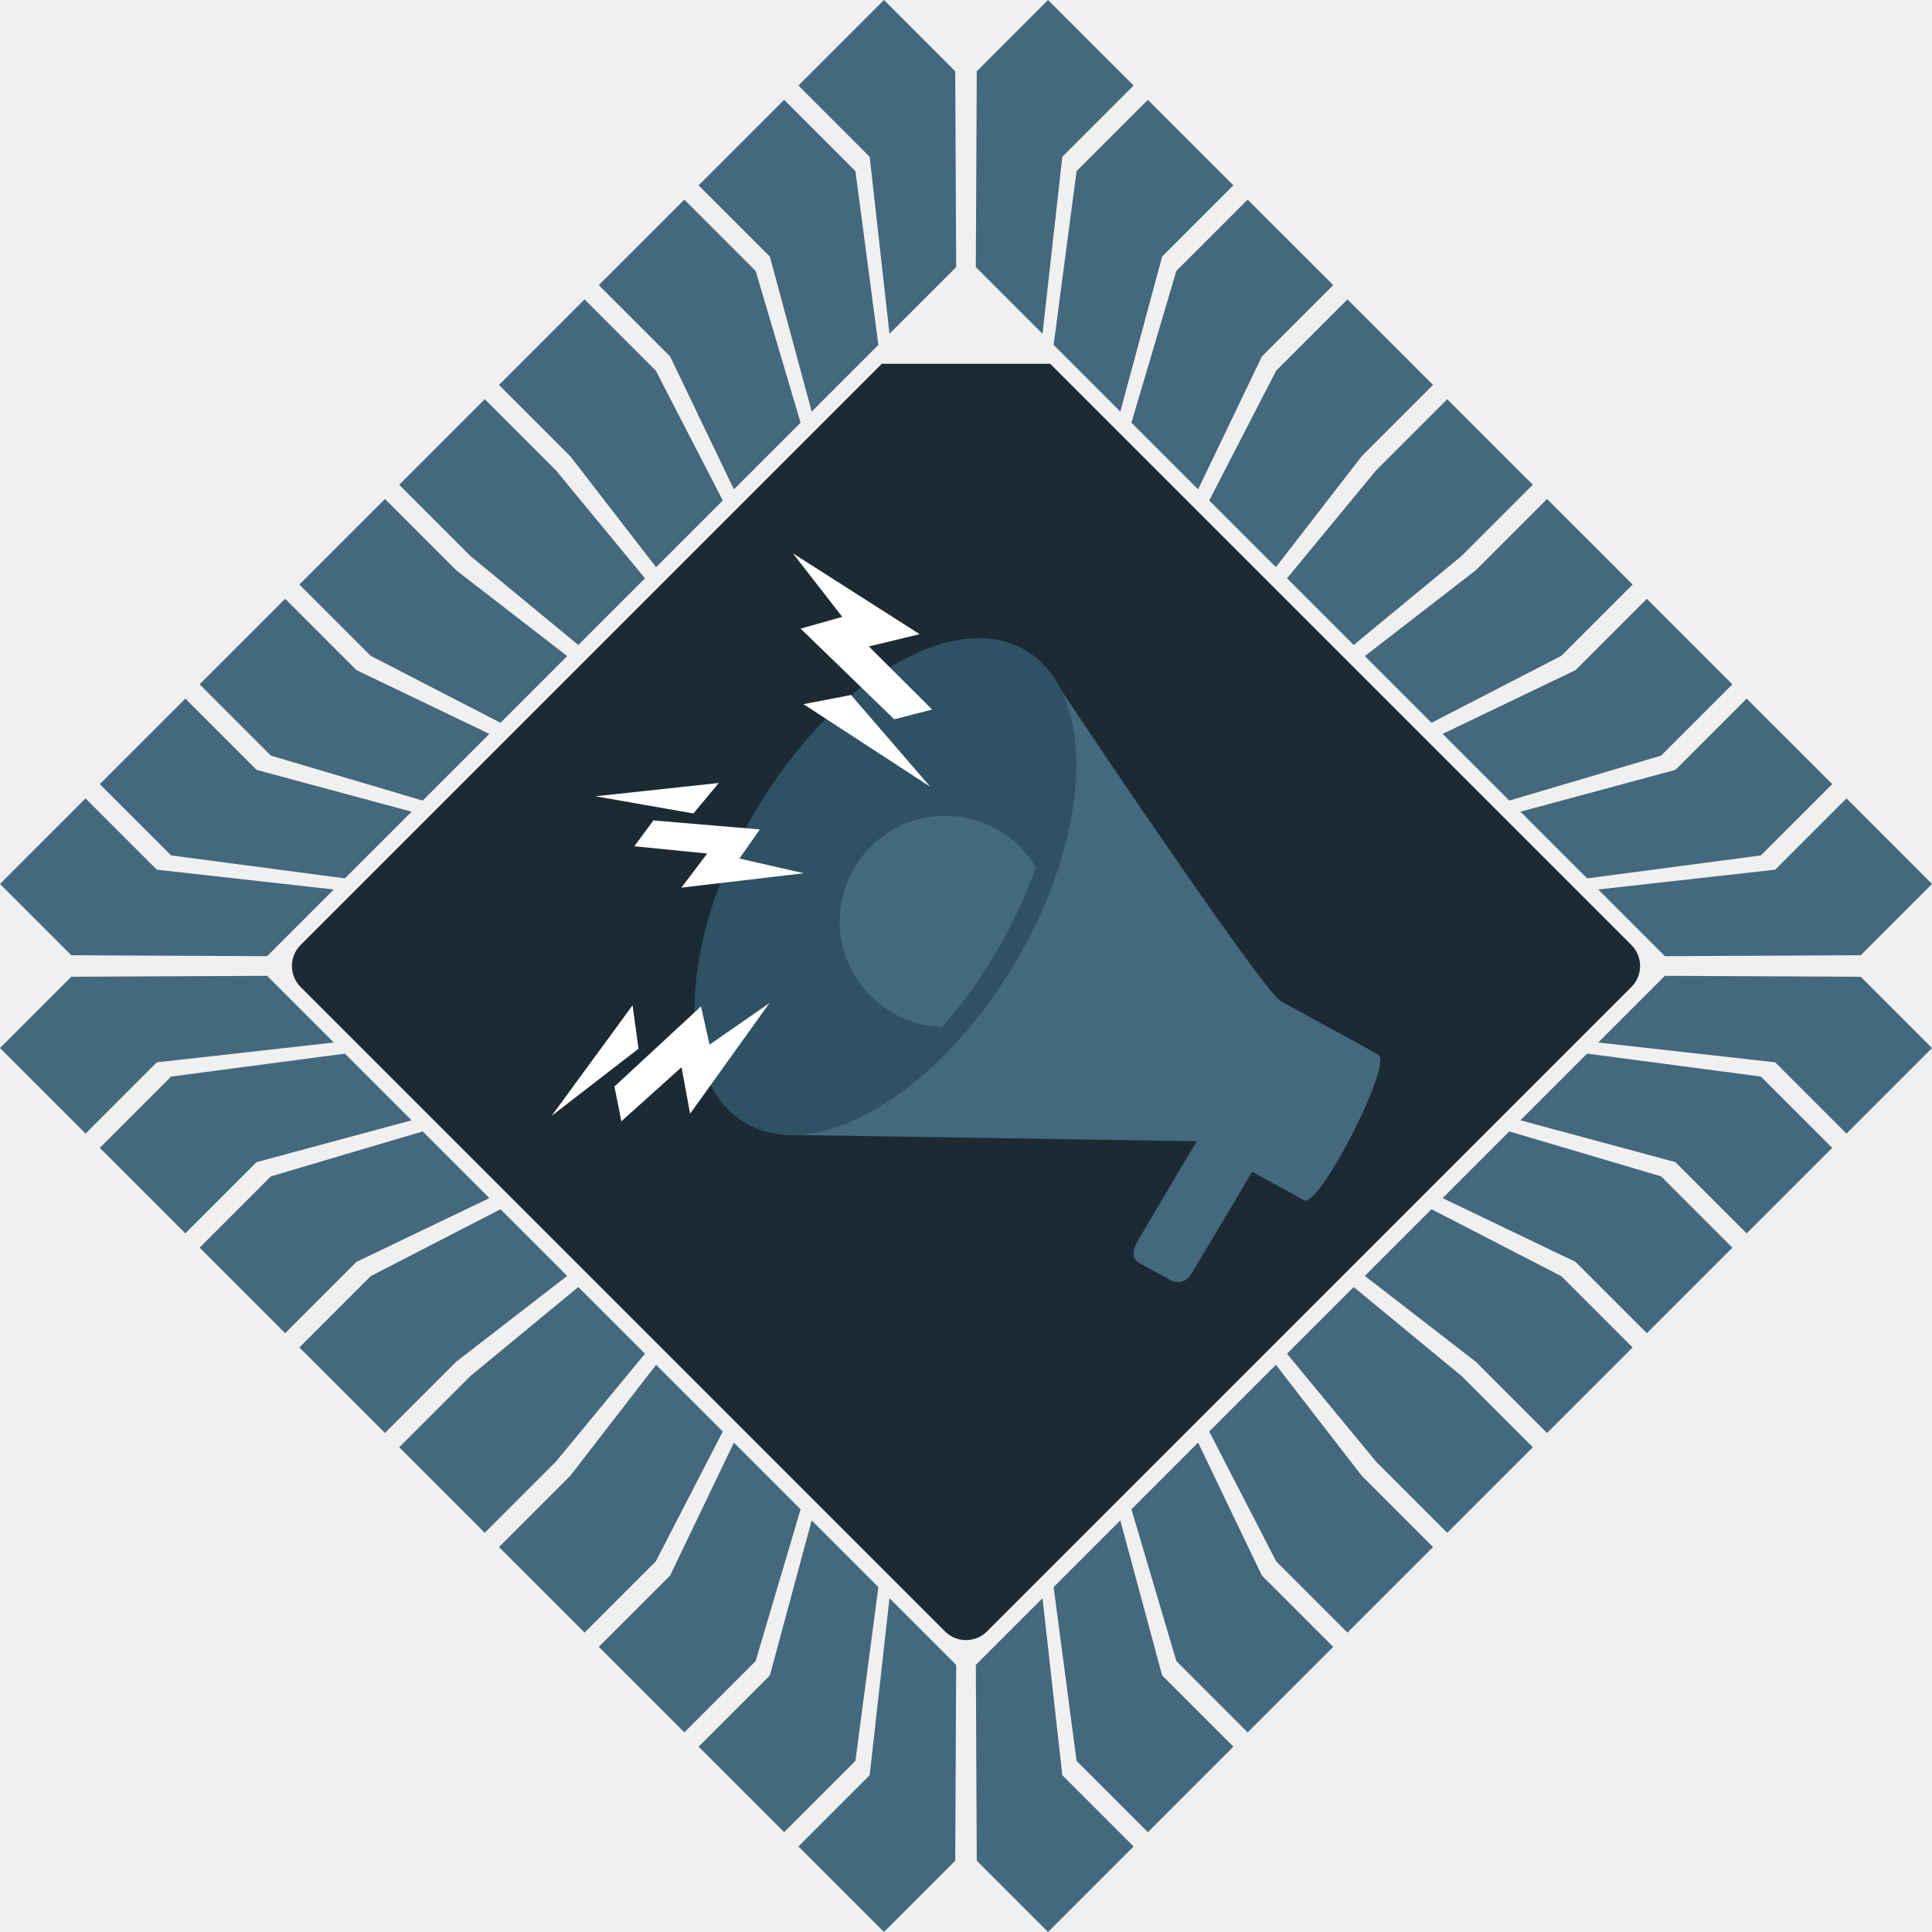
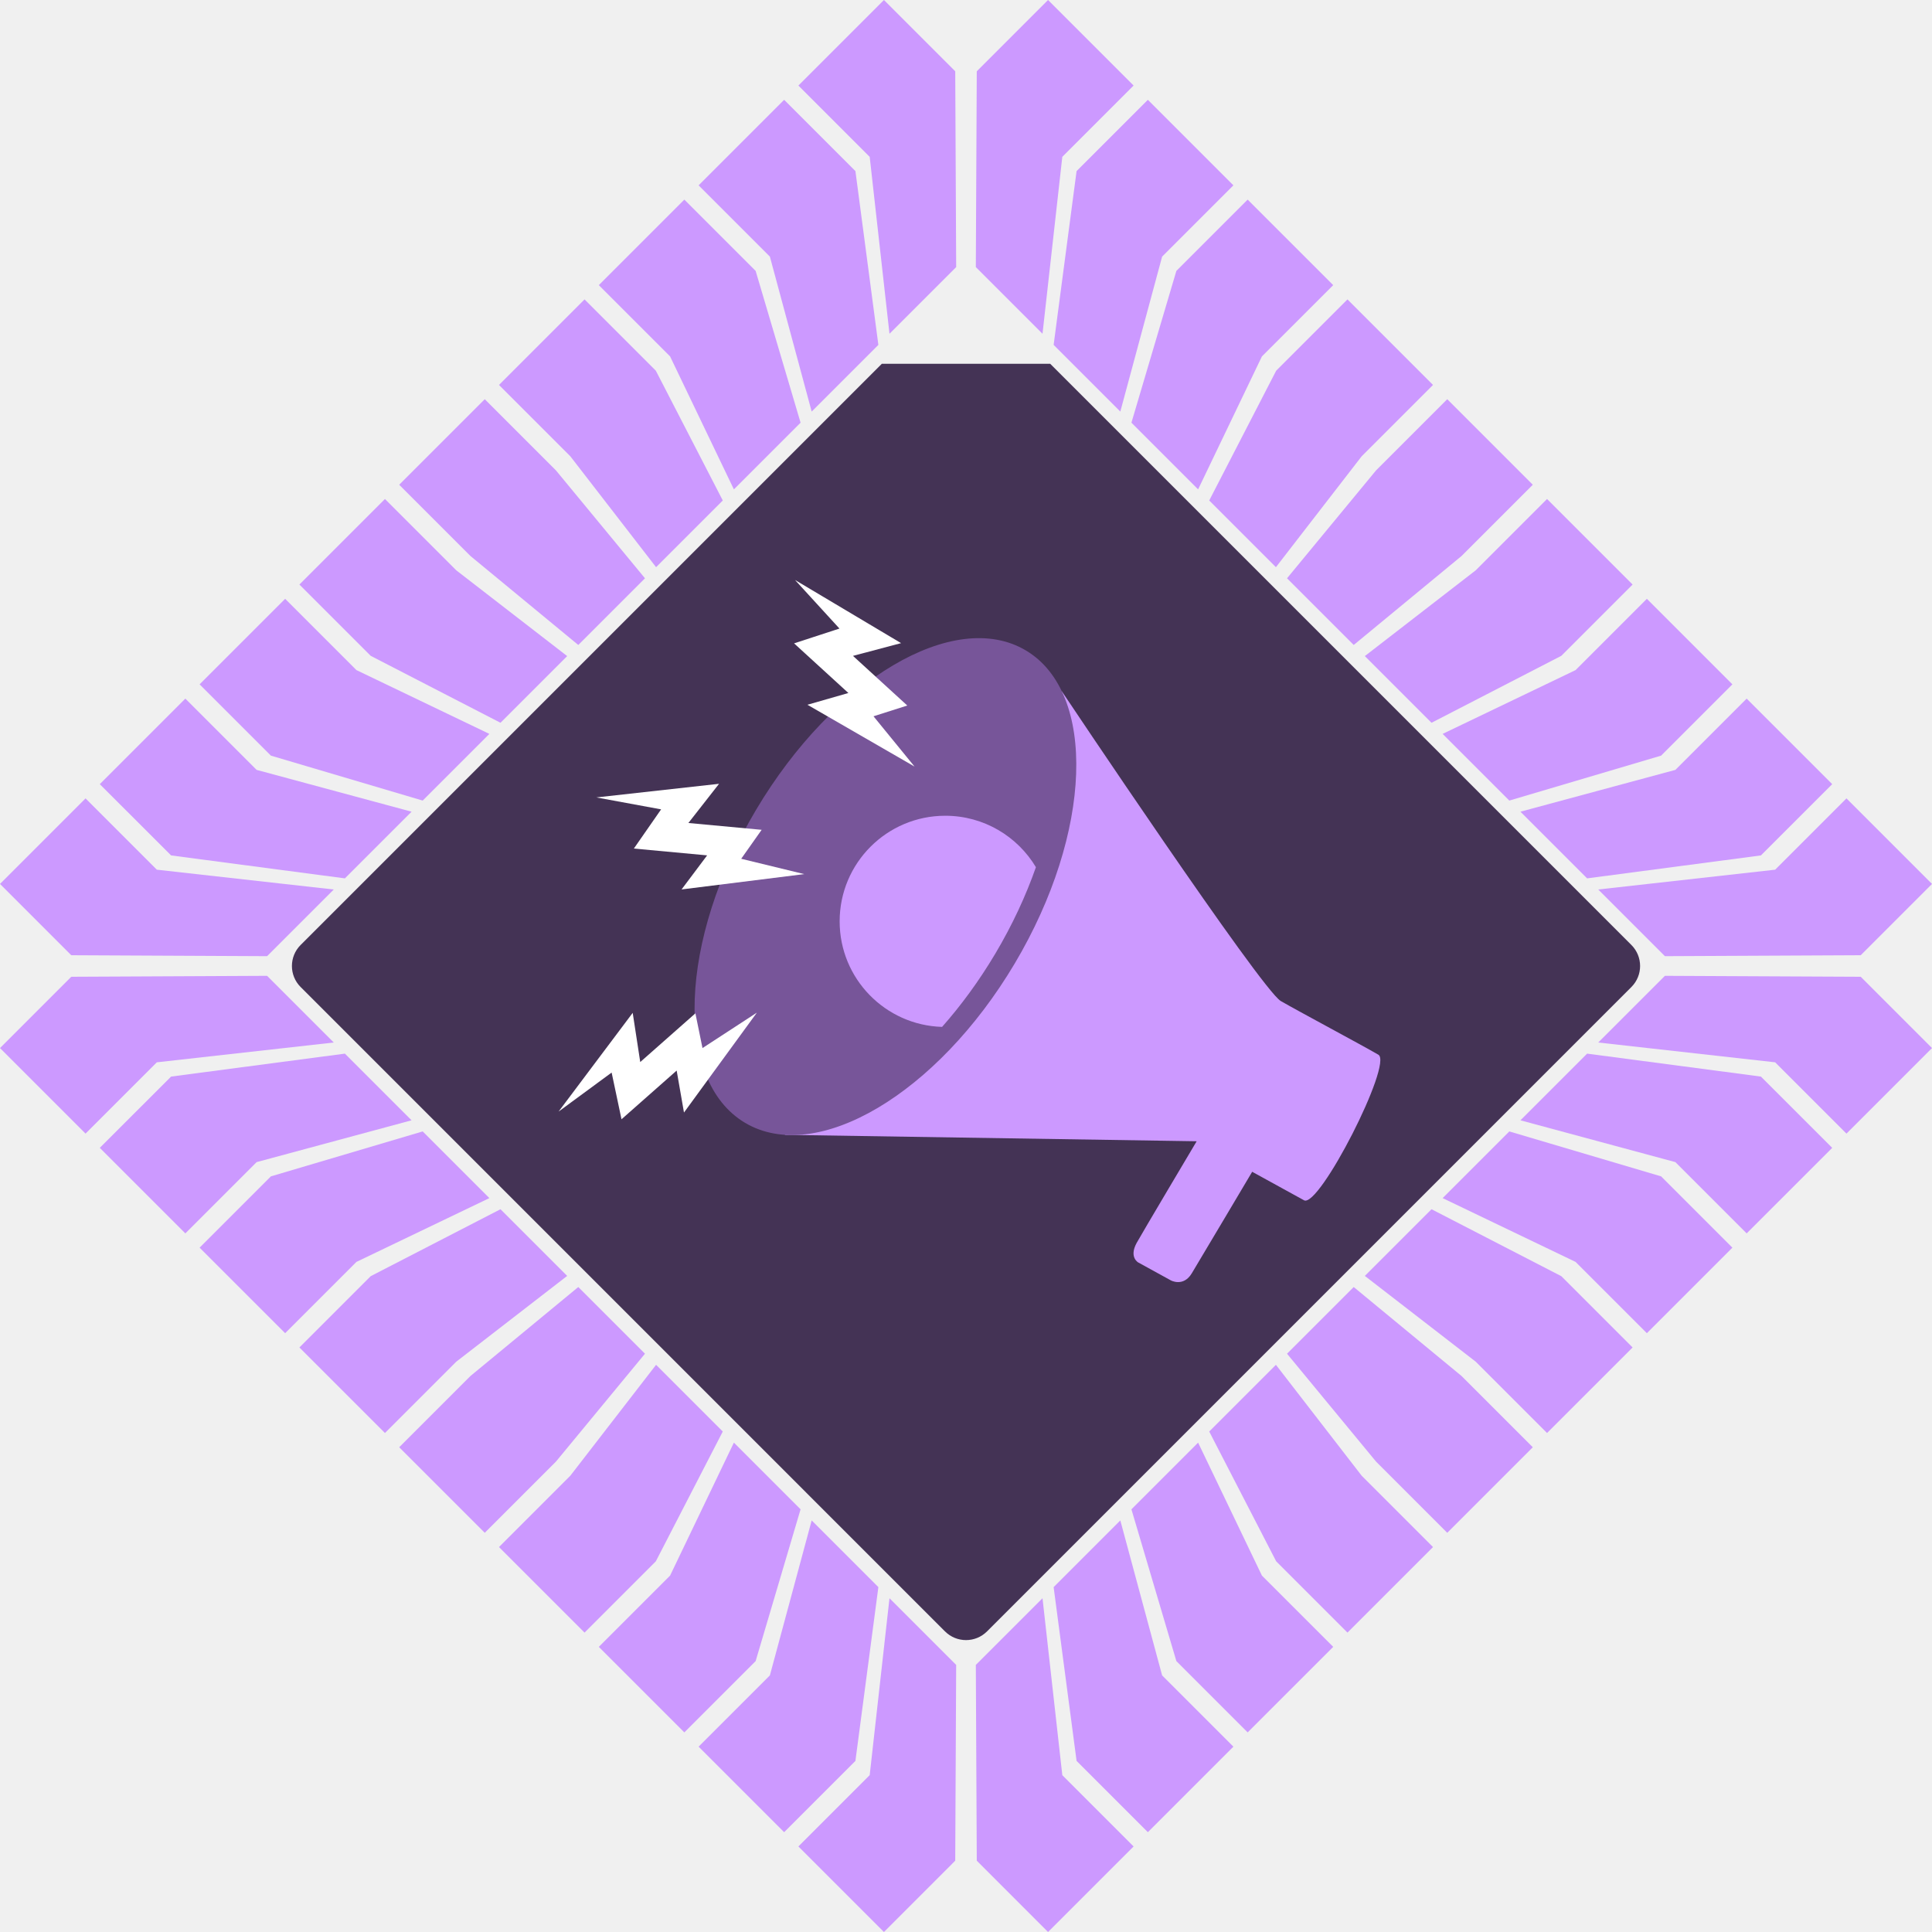
- <svg xmlns="http://www.w3.org/2000/svg" version="1.1" x="0px" y="0px" viewBox="0 0 566.929 566.929" enable-background="new 0 0 566.929 566.929" xml:space="preserve">
+ <svg xmlns="http://www.w3.org/2000/svg" version="1.1" viewBox="0 0 566.929 566.929">
  <g id="Outer_Square">
    <g id="Bottom_Right">
-       <polyline fill="#44687D" points="488.554,286.348 546.013,286.625 566.929,307.546 541.829,332.647 520.907,311.726     468.985,305.916 488.554,286.348   " />
-       <polyline fill="#44687D" points="465.726,309.179 516.725,315.912 537.646,336.829 512.542,361.93 491.624,341.013     446.157,328.744 465.726,309.179   " />
-       <polyline fill="#44687D" points="442.895,332.007 487.44,345.196 508.358,366.113 483.257,391.214 462.341,370.297     423.325,351.575 442.895,332.007   " />
-       <polyline fill="#44687D" points="420.066,354.838 458.152,374.48 479.073,395.401 453.97,420.502 433.052,399.585     400.499,374.407 420.066,354.838   " />
-       <polyline fill="#44687D" points="397.235,377.666 428.869,403.768 449.786,424.685 424.685,449.785 403.769,428.868     377.666,397.234 397.235,377.666   " />
-       <polyline fill="#44687D" points="374.408,400.494 399.585,433.052 420.503,453.973 395.402,479.073 374.481,458.152     354.835,420.066 374.408,400.494   " />
-       <polyline fill="#44687D" points="351.575,423.325 370.298,462.34 391.218,483.257 366.112,508.357 345.196,487.44     332.007,442.895 351.575,423.325   " />
-       <polyline fill="#44687D" points="328.749,446.157 341.013,491.623 361.931,512.54 336.829,537.641 315.913,516.724     309.179,465.726 328.749,446.157   " />
-       <polyline fill="#44687D" points="305.917,468.988 311.726,520.907 332.645,541.828 307.542,566.929 286.626,546.008     286.349,488.554 305.917,468.988   " />
+       <polygon points="488.554 286.348 546.013 286.625 566.929 307.546 541.829 332.647 520.907 311.726 468.986 305.916 488.554 286.348" fill="#c9f" />
+       <polygon points="465.726 309.179 516.725 315.912 537.646 336.829 512.542 361.93 491.624 341.013 446.157 328.744 465.726 309.179" fill="#c9f" />
+       <polygon points="442.896 332.007 487.441 345.197 508.359 366.114 483.257 391.214 462.341 370.297 423.325 351.575 442.896 332.007" fill="#c9f" />
+       <polygon points="420.067 354.838 458.153 374.481 479.073 395.402 453.97 420.502 433.052 399.585 400.499 374.407 420.067 354.838" fill="#c9f" />
+       <polygon points="397.236 377.666 428.869 403.768 449.786 424.685 424.685 449.785 403.769 428.868 377.666 397.235 397.236 377.666" fill="#c9f" />
+       <polygon points="374.408 400.494 399.585 433.052 420.503 453.973 395.403 479.073 374.482 458.153 354.835 420.067 374.408 400.494" fill="#c9f" />
+       <polygon points="351.575 423.325 370.298 462.34 391.218 483.257 366.113 508.358 345.197 487.441 332.007 442.895 351.575 423.325" fill="#c9f" />
+       <polygon points="328.749 446.157 341.013 491.623 361.931 512.54 336.829 537.641 315.913 516.724 309.179 465.726 328.749 446.157" fill="#c9f" />
+       <polygon points="305.917 468.989 311.726 520.907 332.646 541.828 307.542 566.929 286.627 546.008 286.349 488.554 305.917 468.989" fill="#c9f" />
    </g>
    <g id="Top_Right">
-       <polyline fill="#44687D" points="488.554,280.581 546.012,280.304 566.929,259.383 541.828,234.282 520.907,255.203     468.985,261.013 488.554,280.581   " />
-       <polyline fill="#44687D" points="465.726,257.75 516.725,251.017 537.646,230.1 512.541,204.999 491.624,225.916 446.156,238.185     465.726,257.75   " />
-       <polyline fill="#44687D" points="442.895,234.922 487.44,221.732 508.357,200.815 483.257,175.715 462.341,196.632     423.325,215.354 442.895,234.922   " />
-       <polyline fill="#44687D" points="420.066,212.091 458.152,192.448 479.073,171.527 453.969,146.427 433.052,167.344     400.498,192.521 420.066,212.091   " />
-       <polyline fill="#44687D" points="397.234,189.263 428.869,163.161 449.786,142.244 424.685,117.144 403.768,138.061     377.666,169.694 397.234,189.263   " />
-       <polyline fill="#44687D" points="374.408,166.435 399.585,133.877 420.502,112.956 395.402,87.855 374.481,108.776     354.834,146.862 374.408,166.435   " />
-       <polyline fill="#44687D" points="351.575,143.604 370.298,104.589 391.218,83.672 366.112,58.571 345.196,79.488 332.007,124.034     351.575,143.604   " />
-       <polyline fill="#44687D" points="328.749,120.771 341.013,75.306 361.93,54.389 336.829,29.288 315.912,50.205 309.179,101.203     328.749,120.771   " />
-       <polyline fill="#44687D" points="305.916,97.94 311.725,46.021 332.645,25.101 307.542,0 286.625,20.921 286.348,78.375     305.916,97.94   " />
+       <polygon points="488.554 280.581 546.012 280.304 566.929 259.383 541.828 234.282 520.907 255.203 468.986 261.013 488.554 280.581" fill="#c9f" />
+       <polygon points="465.726 257.75 516.725 251.017 537.646 230.1 512.541 204.999 491.624 225.916 446.157 238.185 465.726 257.75" fill="#c9f" />
+       <polygon points="442.895 234.922 487.441 221.733 508.358 200.816 483.257 175.715 462.341 196.632 423.325 215.354 442.895 234.922" fill="#c9f" />
+       <polygon points="420.067 212.091 458.153 192.448 479.073 171.528 453.969 146.427 433.052 167.344 400.498 192.522 420.067 212.091" fill="#c9f" />
+       <polygon points="397.235 189.263 428.869 163.161 449.786 142.244 424.685 117.144 403.768 138.061 377.666 169.695 397.235 189.263" fill="#c9f" />
+       <polygon points="374.408 166.435 399.585 133.877 420.502 112.956 395.403 87.856 374.482 108.777 354.834 146.863 374.408 166.435" fill="#c9f" />
+       <polygon points="351.575 143.604 370.298 104.589 391.218 83.672 366.113 58.572 345.197 79.489 332.007 124.034 351.575 143.604" fill="#c9f" />
+       <polygon points="328.749 120.772 341.013 75.306 361.93 54.389 336.829 29.288 315.912 50.205 309.179 101.203 328.749 120.772" fill="#c9f" />
+       <polygon points="305.916 97.941 311.725 46.022 332.646 25.101 307.542 0 286.626 20.921 286.348 78.375 305.916 97.941" fill="#c9f" />
    </g>
    <g id="Bottom_Left">
-       <polyline fill="#44687D" points="78.376,286.348 20.917,286.625 0,307.546 25.1,332.647 46.022,311.726 97.944,305.916     78.376,286.348   " />
-       <polyline fill="#44687D" points="101.204,309.179 50.205,315.912 29.284,336.829 54.387,361.93 75.305,341.013 120.772,328.744     101.204,309.179   " />
-       <polyline fill="#44687D" points="124.034,332.007 79.489,345.196 58.571,366.113 83.672,391.214 104.588,370.297 143.604,351.575     124.034,332.007   " />
-       <polyline fill="#44687D" points="146.863,354.838 108.777,374.48 87.856,395.401 112.959,420.502 133.877,399.585 166.43,374.407     146.863,354.838   " />
-       <polyline fill="#44687D" points="169.694,377.666 138.06,403.768 117.143,424.685 142.245,449.785 163.161,428.868     189.263,397.234 169.694,377.666   " />
-       <polyline fill="#44687D" points="192.521,400.494 167.344,433.052 146.426,453.973 171.527,479.073 192.448,458.152     212.094,420.066 192.521,400.494   " />
-       <polyline fill="#44687D" points="215.354,423.325 196.631,462.34 175.711,483.257 200.816,508.357 221.733,487.44     234.922,442.895 215.354,423.325   " />
-       <polyline fill="#44687D" points="238.18,446.157 225.916,491.623 204.998,512.54 230.1,537.641 251.016,516.724 257.75,465.726     238.18,446.157   " />
-       <polyline fill="#44687D" points="261.012,468.988 255.204,520.907 234.284,541.828 259.387,566.929 280.303,546.008     280.581,488.554 261.012,468.988   " />
+       <polygon points="78.376 286.348 20.917 286.625 0 307.546 25.1 332.647 46.022 311.726 97.944 305.916 78.376 286.348" fill="#c9f" />
+       <polygon points="101.204 309.179 50.205 315.912 29.284 336.829 54.387 361.93 75.305 341.013 120.772 328.744 101.204 309.179" fill="#c9f" />
+       <polygon points="124.034 332.007 79.489 345.197 58.571 366.114 83.673 391.214 104.589 370.297 143.604 351.575 124.034 332.007" fill="#c9f" />
+       <polygon points="146.863 354.838 108.777 374.481 87.856 395.402 112.96 420.502 133.878 399.585 166.43 374.407 146.863 354.838" fill="#c9f" />
+       <polygon points="169.694 377.666 138.06 403.768 117.143 424.685 142.245 449.785 163.161 428.868 189.263 397.235 169.694 377.666" fill="#c9f" />
+       <polygon points="192.521 400.494 167.344 433.052 146.427 453.973 171.527 479.073 192.448 458.153 212.094 420.067 192.521 400.494" fill="#c9f" />
+       <polygon points="215.354 423.325 196.632 462.34 175.712 483.257 200.816 508.358 221.733 487.441 234.923 442.895 215.354 423.325" fill="#c9f" />
+       <polygon points="238.18 446.157 225.917 491.623 204.999 512.54 230.1 537.641 251.016 516.724 257.751 465.726 238.18 446.157" fill="#c9f" />
+       <polygon points="261.012 468.989 255.204 520.907 234.284 541.828 259.387 566.929 280.303 546.008 280.581 488.554 261.012 468.989" fill="#c9f" />
    </g>
    <g id="Top_Left">
-       <polyline fill="#44687D" points="78.375,280.581 20.917,280.304 0,259.383 25.101,234.282 46.021,255.203 97.944,261.013     78.375,280.581   " />
-       <polyline fill="#44687D" points="101.203,257.75 50.205,251.017 29.284,230.1 54.388,204.999 75.305,225.916 120.772,238.185     101.203,257.75   " />
-       <polyline fill="#44687D" points="124.034,234.922 79.488,221.732 58.571,200.815 83.672,175.715 104.588,196.632 143.604,215.354     124.034,234.922   " />
-       <polyline fill="#44687D" points="146.863,212.091 108.777,192.448 87.855,171.527 112.96,146.427 133.877,167.344     166.431,192.521 146.863,212.091   " />
-       <polyline fill="#44687D" points="169.694,189.263 138.06,163.161 117.143,142.244 142.244,117.144 163.161,138.061     189.263,169.694 169.694,189.263   " />
-       <polyline fill="#44687D" points="192.521,166.435 167.344,133.877 146.427,112.956 171.527,87.855 192.448,108.776     212.095,146.862 192.521,166.435   " />
-       <polyline fill="#44687D" points="215.354,143.604 196.631,104.589 175.711,83.672 200.816,58.571 221.733,79.488 234.922,124.034     215.354,143.604   " />
-       <polyline fill="#44687D" points="238.18,120.771 225.916,75.306 204.999,54.389 230.1,29.288 251.017,50.205 257.75,101.203     238.18,120.771   " />
-       <polyline fill="#44687D" points="261.013,97.94 255.204,46.021 234.283,25.101 259.387,0 280.304,20.921 280.581,78.375     261.013,97.94   " />
+       <polygon points="78.375 280.581 20.917 280.304 0 259.383 25.101 234.282 46.022 255.203 97.944 261.013 78.375 280.581" fill="#c9f" />
+       <polygon points="101.203 257.75 50.205 251.017 29.284 230.1 54.388 204.999 75.305 225.916 120.773 238.185 101.203 257.75" fill="#c9f" />
+       <polygon points="124.034 234.922 79.489 221.733 58.572 200.816 83.673 175.715 104.589 196.632 143.604 215.354 124.034 234.922" fill="#c9f" />
+       <polygon points="146.863 212.091 108.777 192.448 87.856 171.528 112.96 146.427 133.877 167.344 166.431 192.522 146.863 212.091" fill="#c9f" />
+       <polygon points="169.695 189.263 138.06 163.161 117.143 142.244 142.244 117.144 163.161 138.061 189.263 169.695 169.695 189.263" fill="#c9f" />
+       <polygon points="192.521 166.435 167.344 133.877 146.427 112.956 171.527 87.856 192.448 108.777 212.095 146.863 192.521 166.435" fill="#c9f" />
+       <polygon points="215.354 143.604 196.632 104.589 175.712 83.672 200.816 58.572 221.733 79.489 234.923 124.034 215.354 143.604" fill="#c9f" />
+       <polygon points="238.18 120.772 225.916 75.306 204.999 54.389 230.1 29.288 251.017 50.205 257.75 101.203 238.18 120.772" fill="#c9f" />
+       <polygon points="261.013 97.941 255.204 46.022 234.283 25.101 259.387 0 280.304 20.921 280.581 78.375 261.013 97.941" fill="#c9f" />
    </g>
  </g>
  <g id="Inner_Square">
-     <path id="Core_2_" fill="#1C2A33" d="M283.466,481.272c-2.231,0-4.464-0.854-6.168-2.554L88.212,289.629   c-3.405-3.401-3.405-8.926,0-12.331l170.551-170.551h49.403l170.551,170.551c3.405,3.405,3.405,8.93,0,12.331l-189.084,189.09   C287.93,480.419,285.7,481.272,283.466,481.272" />
-     <g id="Megaphone">
-       <path fill="#44687D" d="M375.835,293.743c-5.729-3.319-64.262-90.906-64.262-90.906l-81.268,130.17l120.846,1.886    c0,0-16.409,27.611-17.631,29.869c-2.263,4.183,0.479,5.69,0.479,5.69l9.586,5.27c0,0,3.662,2.013,6.122-2.062    c2.956-4.896,17.735-29.812,17.735-29.812s13.198,7.249,15.206,8.359c4.43,2.448,26.172-40.186,21.825-42.711    C399.223,306.446,381.161,296.829,375.835,293.743z" />
-       <path fill="#2E5163" d="M221.874,237.616c-22.749,38.279-24.202,79.408-3.244,91.864c20.958,12.454,56.392-8.478,79.14-46.76    c22.75-38.28,24.202-79.41,3.244-91.865C280.056,178.4,244.623,199.335,221.874,237.616z" />
-       <path fill="#44687D" d="M292.062,279.846c5.011-8.434,8.988-17.006,11.919-25.379c-5.414-9.039-15.298-15.093-26.603-15.093    c-17.116,0-30.991,13.875-30.991,30.99c0,16.806,13.378,30.477,30.063,30.969C282.039,295.014,287.327,287.812,292.062,279.846z" />
-     </g>
-     <g id="Flash_3_">
-       <polyline id="N_3_" fill-rule="evenodd" clip-rule="evenodd" fill="#FFFFFF" points="180.303,318.834 182.334,329.037     199.987,313.17 202.509,326.809 225.785,294.348 208.213,306.538 205.701,295.309 180.303,318.834   " />
-       <polyline id="I_3_" fill-rule="evenodd" clip-rule="evenodd" fill="#FFFFFF" points="161.884,327.422 187.375,307.728     185.618,294.994 161.884,327.422   " />
-     </g>
-     <g id="Flash_1_">
-       <polyline id="N_1_" fill-rule="evenodd" clip-rule="evenodd" fill="#FFFFFF" points="191.727,240.745 186.138,248.332     207.528,250.464 199.939,260.475 235.867,256.247 216.986,251.923 222.971,243.391 191.727,240.745   " />
-       <polyline id="I_1_" fill-rule="evenodd" clip-rule="evenodd" fill="#FFFFFF" points="174.741,233.657 203.476,238.703     210.928,229.757 174.741,233.657   " />
-     </g>
-     <g id="Flash_2_">
-       <polyline id="N_2_" fill-rule="evenodd" clip-rule="evenodd" fill="#FFFFFF" points="262.4,211.068 273.536,208.214     254.971,189.692 269.867,186.092 232.658,162.363 247.162,181.017 234.923,184.461 262.4,211.068   " />
-       <polyline id="I_2_" fill-rule="evenodd" clip-rule="evenodd" fill="#FFFFFF" points="272.982,230.873 249.725,203.934     235.782,206.636 272.982,230.873   " />
-     </g>
+     <path id="Core" d="M283.467,481.273c-2.231,0-4.464-.854-6.168-2.554l-189.085-189.09c-3.405-3.401-3.405-8.926,0-12.331l170.551-170.551h49.403l170.551,170.551c3.405,3.405,3.405,8.93,0,12.331l-189.084,189.09c-1.703,1.7-3.933,2.554-6.166,2.554" fill="#435" />
+     <path d="M375.835,293.743c-5.73-3.319-64.262-90.906-64.262-90.906l-81.268,130.17,120.846,1.886s-16.409,27.611-17.631,29.869c-2.263,4.183.479,5.69.479,5.69l9.586,5.27s3.662,2.013,6.122-2.061c2.956-4.896,17.735-29.812,17.735-29.812,0,0,13.198,7.249,15.206,8.359,4.43,2.448,26.172-40.186,21.825-42.711-5.251-3.05-23.312-12.667-28.639-15.753h0Z" fill="#c9f" />
+     <path d="M221.874,237.616c-22.75,38.279-24.202,79.408-3.244,91.864,20.958,12.454,56.392-8.478,79.14-46.76,22.75-38.28,24.202-79.41,3.244-91.865-20.958-12.455-56.391,8.479-79.141,46.761h.001Z" fill="#759" />
+     <path d="M292.062,279.846c5.011-8.434,8.988-17.006,11.919-25.379-5.414-9.039-15.298-15.093-26.603-15.093-17.116,0-30.991,13.875-30.991,30.99,0,16.806,13.378,30.477,30.063,30.969,5.588-6.319,10.876-13.521,15.611-21.487h.001Z" fill="#c9f" />
+     <polygon id="Flash" points="204.059 297.355 187.874 311.648 185.661 297.213 163.914 326.18 179.479 314.736 182.377 328.442 198.562 314.149 200.71 326.463 222.092 297.154 206.141 307.548 204.059 297.355" fill="#fff" />
+     <polygon id="Flash1" points="223.5 243.5 202.001 241.5 211 230 175 234 194 237.5 186.001 249 207.501 251 200 261 236 256.5 217.5 252 223.5 243.5" fill="#fff" />
+     <polygon id="Flash2" points="268.36 224.939 256.323 210.188 266.236 207.03 250.298 192.463 264.414 188.722 233.292 170.19 246.332 184.445 233.013 188.789 248.952 203.357 236.937 206.806 268.36 224.939" fill="#fff" />
  </g>
</svg>
